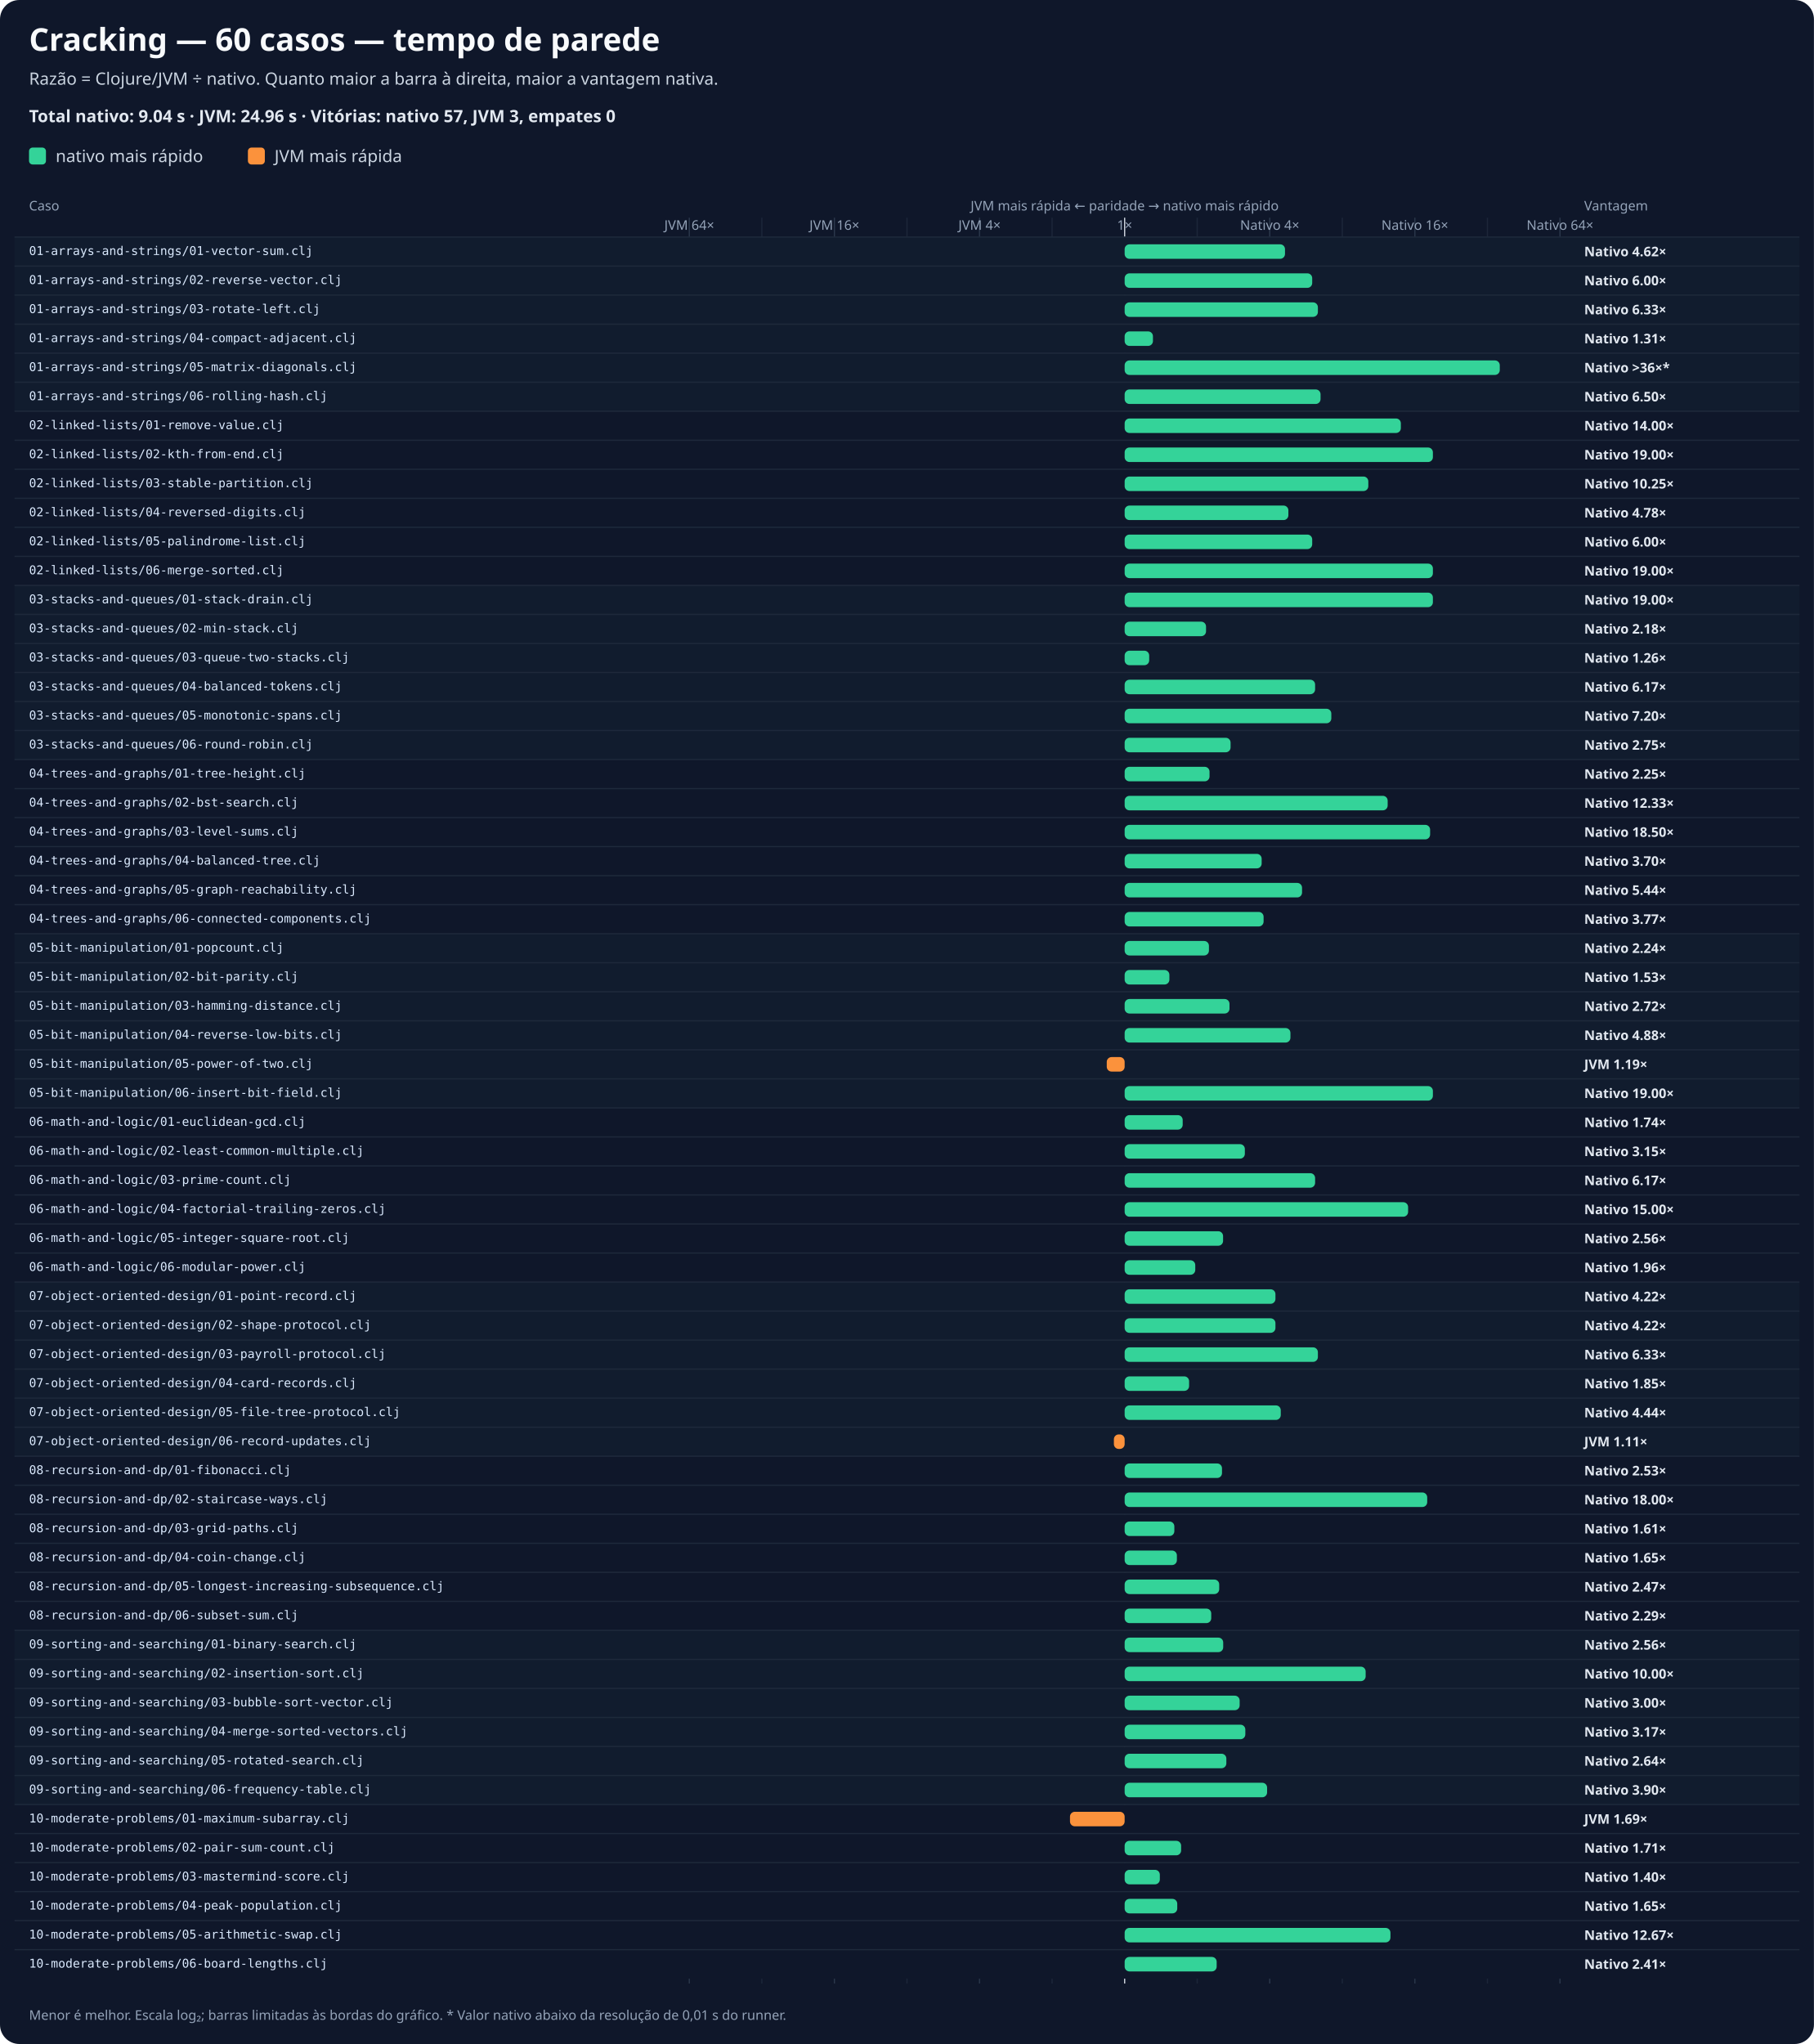
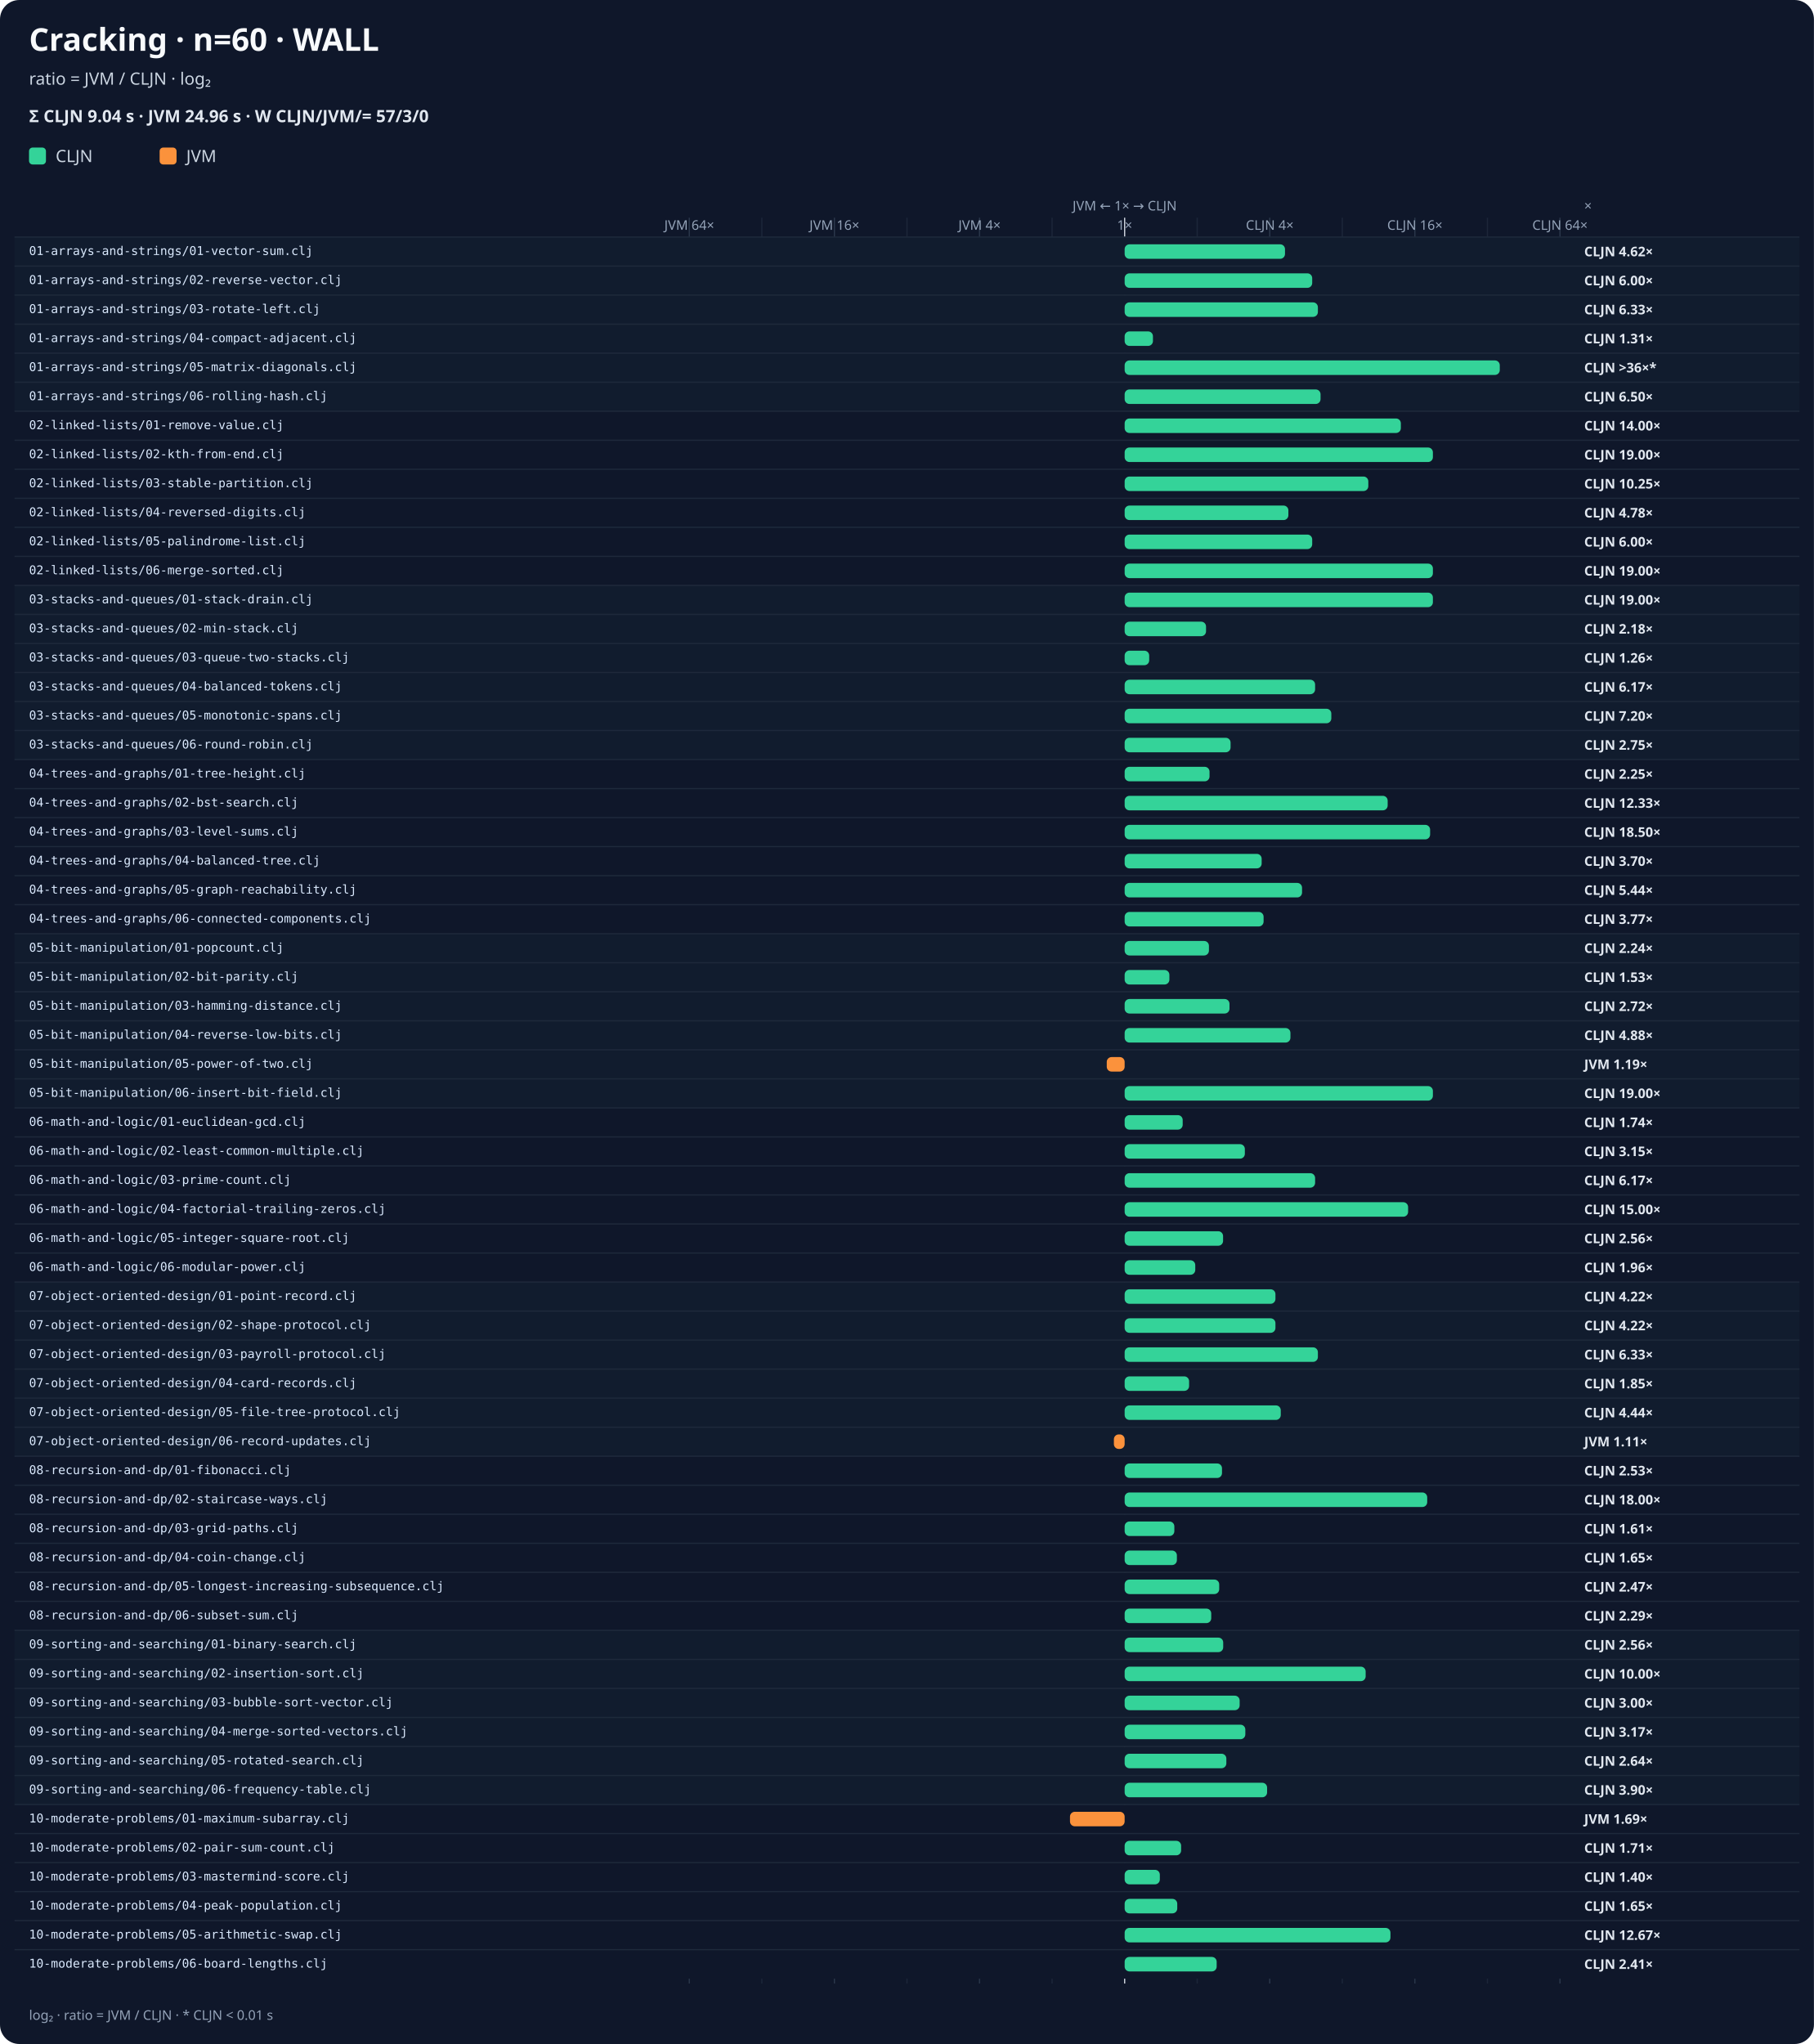
<svg xmlns="http://www.w3.org/2000/svg" width="1500" height="1690" viewBox="0 0 1500 1690" role="img" aria-labelledby="chart-title chart-desc">
  <style>
.title { fill: #f8fafc; font: 700 26px system-ui, sans-serif; }
.subtitle { fill: #cbd5e1; font: 14px system-ui, sans-serif; }
.summary { fill: #e2e8f0; font: 600 14px system-ui, sans-serif; }
.label { fill: #dbeafe; font: 10px ui-monospace, SFMono-Regular, Consolas, monospace; }
.value { fill: #e2e8f0; font: 600 11px system-ui, sans-serif; }
.axis { fill: #94a3b8; font: 11px system-ui, sans-serif; }
.footer { fill: #94a3b8; font: 11px system-ui, sans-serif; }
</style>
  <rect width="1500" height="1690" rx="16" fill="#0f172a" />
-   <text x="24" y="42" class="title">Cracking — 60 casos — tempo de parede</text>
-   <text x="24" y="70" class="subtitle">Razão = Clojure/JVM ÷ nativo. Quanto maior a barra à direita, maior a vantagem nativa.</text>
-   <text x="24" y="101" class="summary">Total nativo: 9.04 s · JVM: 24.96 s · Vitórias: nativo 57, JVM 3, empates 0</text>
+   <text x="24" y="42" class="title">Cracking · n=60 · WALL</text>
+   <text x="24" y="70" class="subtitle">ratio = JVM / CLJN · log₂</text>
+   <text x="24" y="101" class="summary">Σ CLJN 9.04 s · JVM 24.96 s · W CLJN/JVM/= 57/3/0</text>
  <rect x="24" y="122" width="14" height="14" rx="3" fill="#34d399" />
-   <text x="46" y="134" class="subtitle">nativo mais rápido</text>
-   <rect x="205" y="122" width="14" height="14" rx="3" fill="#fb923c" />
-   <text x="227" y="134" class="subtitle">JVM mais rápida</text>
-   <text x="24" y="174" class="axis">Caso</text>
-   <text x="930" y="174" class="axis" text-anchor="middle">JVM mais rápida ← paridade → nativo mais rápido</text>
-   <text x="1310" y="174" class="axis">Vantagem</text>
+   <text x="46" y="134" class="subtitle">CLJN</text>
+   <rect x="132" y="122" width="14" height="14" rx="3" fill="#fb923c" />
+   <text x="154" y="134" class="subtitle">JVM</text>
+   <text x="930" y="174" class="axis" text-anchor="middle">JVM ← 1× → CLJN</text>
+   <text x="1310" y="174" class="axis">×</text>
  <line x1="570.0" y1="180" x2="570.0" y2="1640" stroke="#334155" opacity="0.75" />
  <text x="570.0" y="190" class="axis" text-anchor="middle">JVM 64×</text>
  <line x1="630.0" y1="180" x2="630.0" y2="1640" stroke="#334155" opacity="0.35" />
  <line x1="690.0" y1="180" x2="690.0" y2="1640" stroke="#334155" opacity="0.75" />
  <text x="690.0" y="190" class="axis" text-anchor="middle">JVM 16×</text>
  <line x1="750.0" y1="180" x2="750.0" y2="1640" stroke="#334155" opacity="0.35" />
  <line x1="810.0" y1="180" x2="810.0" y2="1640" stroke="#334155" opacity="0.75" />
  <text x="810.0" y="190" class="axis" text-anchor="middle">JVM 4×</text>
  <line x1="870.0" y1="180" x2="870.0" y2="1640" stroke="#334155" opacity="0.35" />
  <line x1="930.0" y1="180" x2="930.0" y2="1640" stroke="#e2e8f0" opacity="0.90" />
  <text x="930.0" y="190" class="axis" text-anchor="middle">1×</text>
  <line x1="990.0" y1="180" x2="990.0" y2="1640" stroke="#334155" opacity="0.35" />
  <line x1="1050.0" y1="180" x2="1050.0" y2="1640" stroke="#334155" opacity="0.75" />
-   <text x="1050.0" y="190" class="axis" text-anchor="middle">Nativo 4×</text>
+   <text x="1050.0" y="190" class="axis" text-anchor="middle">CLJN 4×</text>
  <line x1="1110.0" y1="180" x2="1110.0" y2="1640" stroke="#334155" opacity="0.35" />
  <line x1="1170.0" y1="180" x2="1170.0" y2="1640" stroke="#334155" opacity="0.75" />
-   <text x="1170.0" y="190" class="axis" text-anchor="middle">Nativo 16×</text>
+   <text x="1170.0" y="190" class="axis" text-anchor="middle">CLJN 16×</text>
  <line x1="1230.0" y1="180" x2="1230.0" y2="1640" stroke="#334155" opacity="0.35" />
  <line x1="1290.0" y1="180" x2="1290.0" y2="1640" stroke="#334155" opacity="0.75" />
-   <text x="1290.0" y="190" class="axis" text-anchor="middle">Nativo 64×</text>
+   <text x="1290.0" y="190" class="axis" text-anchor="middle">CLJN 64×</text>
  <rect x="12" y="196" width="1476" height="24" fill="#111c2e" />
  <line x1="12" y1="196" x2="1488" y2="196" stroke="#1e293b" />
  <text x="24" y="208.0" class="label" dominant-baseline="middle">01-arrays-and-strings/01-vector-sum.clj</text>
  <rect x="930.0" y="202.0" width="132.6" height="12" rx="4" fill="#34d399" />
-   <text x="1310" y="208.0" class="value" dominant-baseline="middle">Nativo 4.62×</text>
+   <text x="1310" y="208.0" class="value" dominant-baseline="middle">CLJN 4.62×</text>
  <rect x="12" y="220" width="1476" height="24" fill="#111c2e" />
  <line x1="12" y1="220" x2="1488" y2="220" stroke="#1e293b" />
  <text x="24" y="232.0" class="label" dominant-baseline="middle">01-arrays-and-strings/02-reverse-vector.clj</text>
  <rect x="930.0" y="226.0" width="155.1" height="12" rx="4" fill="#34d399" />
-   <text x="1310" y="232.0" class="value" dominant-baseline="middle">Nativo 6.00×</text>
+   <text x="1310" y="232.0" class="value" dominant-baseline="middle">CLJN 6.00×</text>
  <rect x="12" y="244" width="1476" height="24" fill="#111c2e" />
  <line x1="12" y1="244" x2="1488" y2="244" stroke="#1e293b" />
  <text x="24" y="256.0" class="label" dominant-baseline="middle">01-arrays-and-strings/03-rotate-left.clj</text>
  <rect x="930.0" y="250.0" width="159.8" height="12" rx="4" fill="#34d399" />
-   <text x="1310" y="256.0" class="value" dominant-baseline="middle">Nativo 6.33×</text>
+   <text x="1310" y="256.0" class="value" dominant-baseline="middle">CLJN 6.33×</text>
  <rect x="12" y="268" width="1476" height="24" fill="#111c2e" />
  <line x1="12" y1="268" x2="1488" y2="268" stroke="#1e293b" />
  <text x="24" y="280.0" class="label" dominant-baseline="middle">01-arrays-and-strings/04-compact-adjacent.clj</text>
  <rect x="930.0" y="274.0" width="23.4" height="12" rx="4" fill="#34d399" />
-   <text x="1310" y="280.0" class="value" dominant-baseline="middle">Nativo 1.31×</text>
+   <text x="1310" y="280.0" class="value" dominant-baseline="middle">CLJN 1.31×</text>
  <rect x="12" y="292" width="1476" height="24" fill="#111c2e" />
  <line x1="12" y1="292" x2="1488" y2="292" stroke="#1e293b" />
  <text x="24" y="304.0" class="label" dominant-baseline="middle">01-arrays-and-strings/05-matrix-diagonals.clj</text>
  <rect x="930.0" y="298.0" width="310.2" height="12" rx="4" fill="#34d399" />
-   <text x="1310" y="304.0" class="value" dominant-baseline="middle">Nativo &gt;36×*</text>
+   <text x="1310" y="304.0" class="value" dominant-baseline="middle">CLJN &gt;36×*</text>
  <rect x="12" y="316" width="1476" height="24" fill="#111c2e" />
  <line x1="12" y1="316" x2="1488" y2="316" stroke="#1e293b" />
  <text x="24" y="328.0" class="label" dominant-baseline="middle">01-arrays-and-strings/06-rolling-hash.clj</text>
  <rect x="930.0" y="322.0" width="162.0" height="12" rx="4" fill="#34d399" />
-   <text x="1310" y="328.0" class="value" dominant-baseline="middle">Nativo 6.50×</text>
+   <text x="1310" y="328.0" class="value" dominant-baseline="middle">CLJN 6.50×</text>
  <rect x="12" y="340" width="1476" height="24" fill="#0f172a" />
  <line x1="12" y1="340" x2="1488" y2="340" stroke="#1e293b" />
  <text x="24" y="352.0" class="label" dominant-baseline="middle">02-linked-lists/01-remove-value.clj</text>
  <rect x="930.0" y="346.0" width="228.4" height="12" rx="4" fill="#34d399" />
-   <text x="1310" y="352.0" class="value" dominant-baseline="middle">Nativo 14.00×</text>
+   <text x="1310" y="352.0" class="value" dominant-baseline="middle">CLJN 14.00×</text>
  <rect x="12" y="364" width="1476" height="24" fill="#0f172a" />
  <line x1="12" y1="364" x2="1488" y2="364" stroke="#1e293b" />
  <text x="24" y="376.0" class="label" dominant-baseline="middle">02-linked-lists/02-kth-from-end.clj</text>
  <rect x="930.0" y="370.0" width="254.9" height="12" rx="4" fill="#34d399" />
-   <text x="1310" y="376.0" class="value" dominant-baseline="middle">Nativo 19.00×</text>
+   <text x="1310" y="376.0" class="value" dominant-baseline="middle">CLJN 19.00×</text>
  <rect x="12" y="388" width="1476" height="24" fill="#0f172a" />
  <line x1="12" y1="388" x2="1488" y2="388" stroke="#1e293b" />
  <text x="24" y="400.0" class="label" dominant-baseline="middle">02-linked-lists/03-stable-partition.clj</text>
  <rect x="930.0" y="394.0" width="201.5" height="12" rx="4" fill="#34d399" />
-   <text x="1310" y="400.0" class="value" dominant-baseline="middle">Nativo 10.25×</text>
+   <text x="1310" y="400.0" class="value" dominant-baseline="middle">CLJN 10.25×</text>
  <rect x="12" y="412" width="1476" height="24" fill="#0f172a" />
  <line x1="12" y1="412" x2="1488" y2="412" stroke="#1e293b" />
  <text x="24" y="424.0" class="label" dominant-baseline="middle">02-linked-lists/04-reversed-digits.clj</text>
  <rect x="930.0" y="418.0" width="135.4" height="12" rx="4" fill="#34d399" />
-   <text x="1310" y="424.0" class="value" dominant-baseline="middle">Nativo 4.78×</text>
+   <text x="1310" y="424.0" class="value" dominant-baseline="middle">CLJN 4.78×</text>
  <rect x="12" y="436" width="1476" height="24" fill="#0f172a" />
  <line x1="12" y1="436" x2="1488" y2="436" stroke="#1e293b" />
  <text x="24" y="448.0" class="label" dominant-baseline="middle">02-linked-lists/05-palindrome-list.clj</text>
  <rect x="930.0" y="442.0" width="155.1" height="12" rx="4" fill="#34d399" />
-   <text x="1310" y="448.0" class="value" dominant-baseline="middle">Nativo 6.00×</text>
+   <text x="1310" y="448.0" class="value" dominant-baseline="middle">CLJN 6.00×</text>
  <rect x="12" y="460" width="1476" height="24" fill="#0f172a" />
  <line x1="12" y1="460" x2="1488" y2="460" stroke="#1e293b" />
  <text x="24" y="472.0" class="label" dominant-baseline="middle">02-linked-lists/06-merge-sorted.clj</text>
  <rect x="930.0" y="466.0" width="254.9" height="12" rx="4" fill="#34d399" />
-   <text x="1310" y="472.0" class="value" dominant-baseline="middle">Nativo 19.00×</text>
+   <text x="1310" y="472.0" class="value" dominant-baseline="middle">CLJN 19.00×</text>
  <rect x="12" y="484" width="1476" height="24" fill="#111c2e" />
  <line x1="12" y1="484" x2="1488" y2="484" stroke="#1e293b" />
  <text x="24" y="496.0" class="label" dominant-baseline="middle">03-stacks-and-queues/01-stack-drain.clj</text>
  <rect x="930.0" y="490.0" width="254.9" height="12" rx="4" fill="#34d399" />
-   <text x="1310" y="496.0" class="value" dominant-baseline="middle">Nativo 19.00×</text>
+   <text x="1310" y="496.0" class="value" dominant-baseline="middle">CLJN 19.00×</text>
  <rect x="12" y="508" width="1476" height="24" fill="#111c2e" />
  <line x1="12" y1="508" x2="1488" y2="508" stroke="#1e293b" />
  <text x="24" y="520.0" class="label" dominant-baseline="middle">03-stacks-and-queues/02-min-stack.clj</text>
  <rect x="930.0" y="514.0" width="67.3" height="12" rx="4" fill="#34d399" />
-   <text x="1310" y="520.0" class="value" dominant-baseline="middle">Nativo 2.18×</text>
+   <text x="1310" y="520.0" class="value" dominant-baseline="middle">CLJN 2.18×</text>
  <rect x="12" y="532" width="1476" height="24" fill="#111c2e" />
  <line x1="12" y1="532" x2="1488" y2="532" stroke="#1e293b" />
  <text x="24" y="544.0" class="label" dominant-baseline="middle">03-stacks-and-queues/03-queue-two-stacks.clj</text>
  <rect x="930.0" y="538.0" width="20.3" height="12" rx="4" fill="#34d399" />
-   <text x="1310" y="544.0" class="value" dominant-baseline="middle">Nativo 1.26×</text>
+   <text x="1310" y="544.0" class="value" dominant-baseline="middle">CLJN 1.26×</text>
  <rect x="12" y="556" width="1476" height="24" fill="#111c2e" />
  <line x1="12" y1="556" x2="1488" y2="556" stroke="#1e293b" />
  <text x="24" y="568.0" class="label" dominant-baseline="middle">03-stacks-and-queues/04-balanced-tokens.clj</text>
  <rect x="930.0" y="562.0" width="157.5" height="12" rx="4" fill="#34d399" />
-   <text x="1310" y="568.0" class="value" dominant-baseline="middle">Nativo 6.17×</text>
+   <text x="1310" y="568.0" class="value" dominant-baseline="middle">CLJN 6.17×</text>
  <rect x="12" y="580" width="1476" height="24" fill="#111c2e" />
  <line x1="12" y1="580" x2="1488" y2="580" stroke="#1e293b" />
  <text x="24" y="592.0" class="label" dominant-baseline="middle">03-stacks-and-queues/05-monotonic-spans.clj</text>
  <rect x="930.0" y="586.0" width="170.9" height="12" rx="4" fill="#34d399" />
-   <text x="1310" y="592.0" class="value" dominant-baseline="middle">Nativo 7.20×</text>
+   <text x="1310" y="592.0" class="value" dominant-baseline="middle">CLJN 7.20×</text>
  <rect x="12" y="604" width="1476" height="24" fill="#111c2e" />
  <line x1="12" y1="604" x2="1488" y2="604" stroke="#1e293b" />
  <text x="24" y="616.0" class="label" dominant-baseline="middle">03-stacks-and-queues/06-round-robin.clj</text>
  <rect x="930.0" y="610.0" width="87.6" height="12" rx="4" fill="#34d399" />
-   <text x="1310" y="616.0" class="value" dominant-baseline="middle">Nativo 2.75×</text>
+   <text x="1310" y="616.0" class="value" dominant-baseline="middle">CLJN 2.75×</text>
  <rect x="12" y="628" width="1476" height="24" fill="#0f172a" />
  <line x1="12" y1="628" x2="1488" y2="628" stroke="#1e293b" />
  <text x="24" y="640.0" class="label" dominant-baseline="middle">04-trees-and-graphs/01-tree-height.clj</text>
  <rect x="930.0" y="634.0" width="70.2" height="12" rx="4" fill="#34d399" />
-   <text x="1310" y="640.0" class="value" dominant-baseline="middle">Nativo 2.25×</text>
+   <text x="1310" y="640.0" class="value" dominant-baseline="middle">CLJN 2.25×</text>
  <rect x="12" y="652" width="1476" height="24" fill="#0f172a" />
  <line x1="12" y1="652" x2="1488" y2="652" stroke="#1e293b" />
  <text x="24" y="664.0" class="label" dominant-baseline="middle">04-trees-and-graphs/02-bst-search.clj</text>
  <rect x="930.0" y="658.0" width="217.5" height="12" rx="4" fill="#34d399" />
-   <text x="1310" y="664.0" class="value" dominant-baseline="middle">Nativo 12.33×</text>
+   <text x="1310" y="664.0" class="value" dominant-baseline="middle">CLJN 12.33×</text>
  <rect x="12" y="676" width="1476" height="24" fill="#0f172a" />
  <line x1="12" y1="676" x2="1488" y2="676" stroke="#1e293b" />
  <text x="24" y="688.0" class="label" dominant-baseline="middle">04-trees-and-graphs/03-level-sums.clj</text>
  <rect x="930.0" y="682.0" width="252.6" height="12" rx="4" fill="#34d399" />
-   <text x="1310" y="688.0" class="value" dominant-baseline="middle">Nativo 18.50×</text>
+   <text x="1310" y="688.0" class="value" dominant-baseline="middle">CLJN 18.50×</text>
  <rect x="12" y="700" width="1476" height="24" fill="#0f172a" />
  <line x1="12" y1="700" x2="1488" y2="700" stroke="#1e293b" />
  <text x="24" y="712.0" class="label" dominant-baseline="middle">04-trees-and-graphs/04-balanced-tree.clj</text>
  <rect x="930.0" y="706.0" width="113.3" height="12" rx="4" fill="#34d399" />
-   <text x="1310" y="712.0" class="value" dominant-baseline="middle">Nativo 3.70×</text>
+   <text x="1310" y="712.0" class="value" dominant-baseline="middle">CLJN 3.70×</text>
  <rect x="12" y="724" width="1476" height="24" fill="#0f172a" />
  <line x1="12" y1="724" x2="1488" y2="724" stroke="#1e293b" />
  <text x="24" y="736.0" class="label" dominant-baseline="middle">04-trees-and-graphs/05-graph-reachability.clj</text>
  <rect x="930.0" y="730.0" width="146.7" height="12" rx="4" fill="#34d399" />
-   <text x="1310" y="736.0" class="value" dominant-baseline="middle">Nativo 5.44×</text>
+   <text x="1310" y="736.0" class="value" dominant-baseline="middle">CLJN 5.44×</text>
  <rect x="12" y="748" width="1476" height="24" fill="#0f172a" />
  <line x1="12" y1="748" x2="1488" y2="748" stroke="#1e293b" />
  <text x="24" y="760.0" class="label" dominant-baseline="middle">04-trees-and-graphs/06-connected-components.clj</text>
  <rect x="930.0" y="754.0" width="114.9" height="12" rx="4" fill="#34d399" />
-   <text x="1310" y="760.0" class="value" dominant-baseline="middle">Nativo 3.77×</text>
+   <text x="1310" y="760.0" class="value" dominant-baseline="middle">CLJN 3.77×</text>
  <rect x="12" y="772" width="1476" height="24" fill="#111c2e" />
  <line x1="12" y1="772" x2="1488" y2="772" stroke="#1e293b" />
  <text x="24" y="784.0" class="label" dominant-baseline="middle">05-bit-manipulation/01-popcount.clj</text>
  <rect x="930.0" y="778.0" width="69.7" height="12" rx="4" fill="#34d399" />
-   <text x="1310" y="784.0" class="value" dominant-baseline="middle">Nativo 2.24×</text>
+   <text x="1310" y="784.0" class="value" dominant-baseline="middle">CLJN 2.24×</text>
  <rect x="12" y="796" width="1476" height="24" fill="#111c2e" />
  <line x1="12" y1="796" x2="1488" y2="796" stroke="#1e293b" />
  <text x="24" y="808.0" class="label" dominant-baseline="middle">05-bit-manipulation/02-bit-parity.clj</text>
  <rect x="930.0" y="802.0" width="37.0" height="12" rx="4" fill="#34d399" />
-   <text x="1310" y="808.0" class="value" dominant-baseline="middle">Nativo 1.53×</text>
+   <text x="1310" y="808.0" class="value" dominant-baseline="middle">CLJN 1.53×</text>
  <rect x="12" y="820" width="1476" height="24" fill="#111c2e" />
  <line x1="12" y1="820" x2="1488" y2="820" stroke="#1e293b" />
  <text x="24" y="832.0" class="label" dominant-baseline="middle">05-bit-manipulation/03-hamming-distance.clj</text>
  <rect x="930.0" y="826.0" width="86.7" height="12" rx="4" fill="#34d399" />
-   <text x="1310" y="832.0" class="value" dominant-baseline="middle">Nativo 2.72×</text>
+   <text x="1310" y="832.0" class="value" dominant-baseline="middle">CLJN 2.72×</text>
  <rect x="12" y="844" width="1476" height="24" fill="#111c2e" />
  <line x1="12" y1="844" x2="1488" y2="844" stroke="#1e293b" />
  <text x="24" y="856.0" class="label" dominant-baseline="middle">05-bit-manipulation/04-reverse-low-bits.clj</text>
  <rect x="930.0" y="850.0" width="137.1" height="12" rx="4" fill="#34d399" />
-   <text x="1310" y="856.0" class="value" dominant-baseline="middle">Nativo 4.88×</text>
+   <text x="1310" y="856.0" class="value" dominant-baseline="middle">CLJN 4.88×</text>
  <rect x="12" y="868" width="1476" height="24" fill="#111c2e" />
  <line x1="12" y1="868" x2="1488" y2="868" stroke="#1e293b" />
  <text x="24" y="880.0" class="label" dominant-baseline="middle">05-bit-manipulation/05-power-of-two.clj</text>
  <rect x="915.2" y="874.0" width="14.8" height="12" rx="4" fill="#fb923c" />
  <text x="1310" y="880.0" class="value" dominant-baseline="middle">JVM 1.19×</text>
  <rect x="12" y="892" width="1476" height="24" fill="#111c2e" />
  <line x1="12" y1="892" x2="1488" y2="892" stroke="#1e293b" />
  <text x="24" y="904.0" class="label" dominant-baseline="middle">05-bit-manipulation/06-insert-bit-field.clj</text>
  <rect x="930.0" y="898.0" width="254.9" height="12" rx="4" fill="#34d399" />
-   <text x="1310" y="904.0" class="value" dominant-baseline="middle">Nativo 19.00×</text>
+   <text x="1310" y="904.0" class="value" dominant-baseline="middle">CLJN 19.00×</text>
  <rect x="12" y="916" width="1476" height="24" fill="#0f172a" />
  <line x1="12" y1="916" x2="1488" y2="916" stroke="#1e293b" />
  <text x="24" y="928.0" class="label" dominant-baseline="middle">06-math-and-logic/01-euclidean-gcd.clj</text>
  <rect x="930.0" y="922.0" width="48.0" height="12" rx="4" fill="#34d399" />
-   <text x="1310" y="928.0" class="value" dominant-baseline="middle">Nativo 1.74×</text>
+   <text x="1310" y="928.0" class="value" dominant-baseline="middle">CLJN 1.74×</text>
  <rect x="12" y="940" width="1476" height="24" fill="#0f172a" />
  <line x1="12" y1="940" x2="1488" y2="940" stroke="#1e293b" />
  <text x="24" y="952.0" class="label" dominant-baseline="middle">06-math-and-logic/02-least-common-multiple.clj</text>
  <rect x="930.0" y="946.0" width="99.4" height="12" rx="4" fill="#34d399" />
-   <text x="1310" y="952.0" class="value" dominant-baseline="middle">Nativo 3.15×</text>
+   <text x="1310" y="952.0" class="value" dominant-baseline="middle">CLJN 3.15×</text>
  <rect x="12" y="964" width="1476" height="24" fill="#0f172a" />
  <line x1="12" y1="964" x2="1488" y2="964" stroke="#1e293b" />
  <text x="24" y="976.0" class="label" dominant-baseline="middle">06-math-and-logic/03-prime-count.clj</text>
  <rect x="930.0" y="970.0" width="157.5" height="12" rx="4" fill="#34d399" />
-   <text x="1310" y="976.0" class="value" dominant-baseline="middle">Nativo 6.17×</text>
+   <text x="1310" y="976.0" class="value" dominant-baseline="middle">CLJN 6.17×</text>
  <rect x="12" y="988" width="1476" height="24" fill="#0f172a" />
  <line x1="12" y1="988" x2="1488" y2="988" stroke="#1e293b" />
  <text x="24" y="1000.0" class="label" dominant-baseline="middle">06-math-and-logic/04-factorial-trailing-zeros.clj</text>
  <rect x="930.0" y="994.0" width="234.4" height="12" rx="4" fill="#34d399" />
-   <text x="1310" y="1000.0" class="value" dominant-baseline="middle">Nativo 15.00×</text>
+   <text x="1310" y="1000.0" class="value" dominant-baseline="middle">CLJN 15.00×</text>
  <rect x="12" y="1012" width="1476" height="24" fill="#0f172a" />
  <line x1="12" y1="1012" x2="1488" y2="1012" stroke="#1e293b" />
  <text x="24" y="1024.0" class="label" dominant-baseline="middle">06-math-and-logic/05-integer-square-root.clj</text>
  <rect x="930.0" y="1018.0" width="81.4" height="12" rx="4" fill="#34d399" />
-   <text x="1310" y="1024.0" class="value" dominant-baseline="middle">Nativo 2.56×</text>
+   <text x="1310" y="1024.0" class="value" dominant-baseline="middle">CLJN 2.56×</text>
  <rect x="12" y="1036" width="1476" height="24" fill="#0f172a" />
  <line x1="12" y1="1036" x2="1488" y2="1036" stroke="#1e293b" />
  <text x="24" y="1048.0" class="label" dominant-baseline="middle">06-math-and-logic/06-modular-power.clj</text>
  <rect x="930.0" y="1042.0" width="58.4" height="12" rx="4" fill="#34d399" />
-   <text x="1310" y="1048.0" class="value" dominant-baseline="middle">Nativo 1.96×</text>
+   <text x="1310" y="1048.0" class="value" dominant-baseline="middle">CLJN 1.96×</text>
  <rect x="12" y="1060" width="1476" height="24" fill="#111c2e" />
  <line x1="12" y1="1060" x2="1488" y2="1060" stroke="#1e293b" />
  <text x="24" y="1072.0" class="label" dominant-baseline="middle">07-object-oriented-design/01-point-record.clj</text>
  <rect x="930.0" y="1066.0" width="124.7" height="12" rx="4" fill="#34d399" />
-   <text x="1310" y="1072.0" class="value" dominant-baseline="middle">Nativo 4.22×</text>
+   <text x="1310" y="1072.0" class="value" dominant-baseline="middle">CLJN 4.22×</text>
  <rect x="12" y="1084" width="1476" height="24" fill="#111c2e" />
  <line x1="12" y1="1084" x2="1488" y2="1084" stroke="#1e293b" />
  <text x="24" y="1096.0" class="label" dominant-baseline="middle">07-object-oriented-design/02-shape-protocol.clj</text>
  <rect x="930.0" y="1090.0" width="124.7" height="12" rx="4" fill="#34d399" />
-   <text x="1310" y="1096.0" class="value" dominant-baseline="middle">Nativo 4.22×</text>
+   <text x="1310" y="1096.0" class="value" dominant-baseline="middle">CLJN 4.22×</text>
  <rect x="12" y="1108" width="1476" height="24" fill="#111c2e" />
  <line x1="12" y1="1108" x2="1488" y2="1108" stroke="#1e293b" />
  <text x="24" y="1120.0" class="label" dominant-baseline="middle">07-object-oriented-design/03-payroll-protocol.clj</text>
  <rect x="930.0" y="1114.0" width="159.8" height="12" rx="4" fill="#34d399" />
-   <text x="1310" y="1120.0" class="value" dominant-baseline="middle">Nativo 6.33×</text>
+   <text x="1310" y="1120.0" class="value" dominant-baseline="middle">CLJN 6.33×</text>
  <rect x="12" y="1132" width="1476" height="24" fill="#111c2e" />
  <line x1="12" y1="1132" x2="1488" y2="1132" stroke="#1e293b" />
  <text x="24" y="1144.0" class="label" dominant-baseline="middle">07-object-oriented-design/04-card-records.clj</text>
  <rect x="930.0" y="1138.0" width="53.3" height="12" rx="4" fill="#34d399" />
-   <text x="1310" y="1144.0" class="value" dominant-baseline="middle">Nativo 1.85×</text>
+   <text x="1310" y="1144.0" class="value" dominant-baseline="middle">CLJN 1.85×</text>
  <rect x="12" y="1156" width="1476" height="24" fill="#111c2e" />
  <line x1="12" y1="1156" x2="1488" y2="1156" stroke="#1e293b" />
  <text x="24" y="1168.0" class="label" dominant-baseline="middle">07-object-oriented-design/05-file-tree-protocol.clj</text>
  <rect x="930.0" y="1162.0" width="129.1" height="12" rx="4" fill="#34d399" />
-   <text x="1310" y="1168.0" class="value" dominant-baseline="middle">Nativo 4.44×</text>
+   <text x="1310" y="1168.0" class="value" dominant-baseline="middle">CLJN 4.44×</text>
  <rect x="12" y="1180" width="1476" height="24" fill="#111c2e" />
  <line x1="12" y1="1180" x2="1488" y2="1180" stroke="#1e293b" />
  <text x="24" y="1192.0" class="label" dominant-baseline="middle">07-object-oriented-design/06-record-updates.clj</text>
  <rect x="921.1" y="1186.0" width="8.9" height="12" rx="4" fill="#fb923c" />
  <text x="1310" y="1192.0" class="value" dominant-baseline="middle">JVM 1.11×</text>
  <rect x="12" y="1204" width="1476" height="24" fill="#0f172a" />
  <line x1="12" y1="1204" x2="1488" y2="1204" stroke="#1e293b" />
  <text x="24" y="1216.0" class="label" dominant-baseline="middle">08-recursion-and-dp/01-fibonacci.clj</text>
  <rect x="930.0" y="1210.0" width="80.5" height="12" rx="4" fill="#34d399" />
-   <text x="1310" y="1216.0" class="value" dominant-baseline="middle">Nativo 2.53×</text>
+   <text x="1310" y="1216.0" class="value" dominant-baseline="middle">CLJN 2.53×</text>
  <rect x="12" y="1228" width="1476" height="24" fill="#0f172a" />
  <line x1="12" y1="1228" x2="1488" y2="1228" stroke="#1e293b" />
  <text x="24" y="1240.0" class="label" dominant-baseline="middle">08-recursion-and-dp/02-staircase-ways.clj</text>
  <rect x="930.0" y="1234.0" width="250.2" height="12" rx="4" fill="#34d399" />
-   <text x="1310" y="1240.0" class="value" dominant-baseline="middle">Nativo 18.00×</text>
+   <text x="1310" y="1240.0" class="value" dominant-baseline="middle">CLJN 18.00×</text>
  <rect x="12" y="1252" width="1476" height="24" fill="#0f172a" />
  <line x1="12" y1="1252" x2="1488" y2="1252" stroke="#1e293b" />
  <text x="24" y="1264.0" class="label" dominant-baseline="middle">08-recursion-and-dp/03-grid-paths.clj</text>
  <rect x="930.0" y="1258.0" width="41.1" height="12" rx="4" fill="#34d399" />
-   <text x="1310" y="1264.0" class="value" dominant-baseline="middle">Nativo 1.61×</text>
+   <text x="1310" y="1264.0" class="value" dominant-baseline="middle">CLJN 1.61×</text>
  <rect x="12" y="1276" width="1476" height="24" fill="#0f172a" />
  <line x1="12" y1="1276" x2="1488" y2="1276" stroke="#1e293b" />
  <text x="24" y="1288.0" class="label" dominant-baseline="middle">08-recursion-and-dp/04-coin-change.clj</text>
  <rect x="930.0" y="1282.0" width="43.2" height="12" rx="4" fill="#34d399" />
-   <text x="1310" y="1288.0" class="value" dominant-baseline="middle">Nativo 1.65×</text>
+   <text x="1310" y="1288.0" class="value" dominant-baseline="middle">CLJN 1.65×</text>
  <rect x="12" y="1300" width="1476" height="24" fill="#0f172a" />
  <line x1="12" y1="1300" x2="1488" y2="1300" stroke="#1e293b" />
  <text x="24" y="1312.0" class="label" dominant-baseline="middle">08-recursion-and-dp/05-longest-increasing-subsequence.clj</text>
  <rect x="930.0" y="1306.0" width="78.2" height="12" rx="4" fill="#34d399" />
-   <text x="1310" y="1312.0" class="value" dominant-baseline="middle">Nativo 2.47×</text>
+   <text x="1310" y="1312.0" class="value" dominant-baseline="middle">CLJN 2.47×</text>
  <rect x="12" y="1324" width="1476" height="24" fill="#0f172a" />
  <line x1="12" y1="1324" x2="1488" y2="1324" stroke="#1e293b" />
  <text x="24" y="1336.0" class="label" dominant-baseline="middle">08-recursion-and-dp/06-subset-sum.clj</text>
  <rect x="930.0" y="1330.0" width="71.6" height="12" rx="4" fill="#34d399" />
-   <text x="1310" y="1336.0" class="value" dominant-baseline="middle">Nativo 2.29×</text>
+   <text x="1310" y="1336.0" class="value" dominant-baseline="middle">CLJN 2.29×</text>
  <rect x="12" y="1348" width="1476" height="24" fill="#111c2e" />
  <line x1="12" y1="1348" x2="1488" y2="1348" stroke="#1e293b" />
  <text x="24" y="1360.0" class="label" dominant-baseline="middle">09-sorting-and-searching/01-binary-search.clj</text>
  <rect x="930.0" y="1354.0" width="81.5" height="12" rx="4" fill="#34d399" />
-   <text x="1310" y="1360.0" class="value" dominant-baseline="middle">Nativo 2.56×</text>
+   <text x="1310" y="1360.0" class="value" dominant-baseline="middle">CLJN 2.56×</text>
  <rect x="12" y="1372" width="1476" height="24" fill="#111c2e" />
  <line x1="12" y1="1372" x2="1488" y2="1372" stroke="#1e293b" />
  <text x="24" y="1384.0" class="label" dominant-baseline="middle">09-sorting-and-searching/02-insertion-sort.clj</text>
  <rect x="930.0" y="1378.0" width="199.3" height="12" rx="4" fill="#34d399" />
-   <text x="1310" y="1384.0" class="value" dominant-baseline="middle">Nativo 10.00×</text>
+   <text x="1310" y="1384.0" class="value" dominant-baseline="middle">CLJN 10.00×</text>
  <rect x="12" y="1396" width="1476" height="24" fill="#111c2e" />
  <line x1="12" y1="1396" x2="1488" y2="1396" stroke="#1e293b" />
  <text x="24" y="1408.0" class="label" dominant-baseline="middle">09-sorting-and-searching/03-bubble-sort-vector.clj</text>
  <rect x="930.0" y="1402.0" width="95.1" height="12" rx="4" fill="#34d399" />
-   <text x="1310" y="1408.0" class="value" dominant-baseline="middle">Nativo 3.00×</text>
+   <text x="1310" y="1408.0" class="value" dominant-baseline="middle">CLJN 3.00×</text>
  <rect x="12" y="1420" width="1476" height="24" fill="#111c2e" />
  <line x1="12" y1="1420" x2="1488" y2="1420" stroke="#1e293b" />
  <text x="24" y="1432.0" class="label" dominant-baseline="middle">09-sorting-and-searching/04-merge-sorted-vectors.clj</text>
  <rect x="930.0" y="1426.0" width="99.8" height="12" rx="4" fill="#34d399" />
-   <text x="1310" y="1432.0" class="value" dominant-baseline="middle">Nativo 3.17×</text>
+   <text x="1310" y="1432.0" class="value" dominant-baseline="middle">CLJN 3.17×</text>
  <rect x="12" y="1444" width="1476" height="24" fill="#111c2e" />
  <line x1="12" y1="1444" x2="1488" y2="1444" stroke="#1e293b" />
  <text x="24" y="1456.0" class="label" dominant-baseline="middle">09-sorting-and-searching/05-rotated-search.clj</text>
  <rect x="930.0" y="1450.0" width="84.1" height="12" rx="4" fill="#34d399" />
-   <text x="1310" y="1456.0" class="value" dominant-baseline="middle">Nativo 2.64×</text>
+   <text x="1310" y="1456.0" class="value" dominant-baseline="middle">CLJN 2.64×</text>
  <rect x="12" y="1468" width="1476" height="24" fill="#111c2e" />
  <line x1="12" y1="1468" x2="1488" y2="1468" stroke="#1e293b" />
  <text x="24" y="1480.0" class="label" dominant-baseline="middle">09-sorting-and-searching/06-frequency-table.clj</text>
  <rect x="930.0" y="1474.0" width="117.8" height="12" rx="4" fill="#34d399" />
-   <text x="1310" y="1480.0" class="value" dominant-baseline="middle">Nativo 3.90×</text>
+   <text x="1310" y="1480.0" class="value" dominant-baseline="middle">CLJN 3.90×</text>
  <rect x="12" y="1492" width="1476" height="24" fill="#0f172a" />
  <line x1="12" y1="1492" x2="1488" y2="1492" stroke="#1e293b" />
  <text x="24" y="1504.0" class="label" dominant-baseline="middle">10-moderate-problems/01-maximum-subarray.clj</text>
  <rect x="884.8" y="1498.0" width="45.2" height="12" rx="4" fill="#fb923c" />
  <text x="1310" y="1504.0" class="value" dominant-baseline="middle">JVM 1.69×</text>
  <rect x="12" y="1516" width="1476" height="24" fill="#0f172a" />
  <line x1="12" y1="1516" x2="1488" y2="1516" stroke="#1e293b" />
  <text x="24" y="1528.0" class="label" dominant-baseline="middle">10-moderate-problems/02-pair-sum-count.clj</text>
  <rect x="930.0" y="1522.0" width="46.7" height="12" rx="4" fill="#34d399" />
-   <text x="1310" y="1528.0" class="value" dominant-baseline="middle">Nativo 1.71×</text>
+   <text x="1310" y="1528.0" class="value" dominant-baseline="middle">CLJN 1.71×</text>
  <rect x="12" y="1540" width="1476" height="24" fill="#0f172a" />
  <line x1="12" y1="1540" x2="1488" y2="1540" stroke="#1e293b" />
  <text x="24" y="1552.0" class="label" dominant-baseline="middle">10-moderate-problems/03-mastermind-score.clj</text>
  <rect x="930.0" y="1546.0" width="29.1" height="12" rx="4" fill="#34d399" />
-   <text x="1310" y="1552.0" class="value" dominant-baseline="middle">Nativo 1.40×</text>
+   <text x="1310" y="1552.0" class="value" dominant-baseline="middle">CLJN 1.40×</text>
  <rect x="12" y="1564" width="1476" height="24" fill="#0f172a" />
  <line x1="12" y1="1564" x2="1488" y2="1564" stroke="#1e293b" />
  <text x="24" y="1576.0" class="label" dominant-baseline="middle">10-moderate-problems/04-peak-population.clj</text>
  <rect x="930.0" y="1570.0" width="43.5" height="12" rx="4" fill="#34d399" />
-   <text x="1310" y="1576.0" class="value" dominant-baseline="middle">Nativo 1.65×</text>
+   <text x="1310" y="1576.0" class="value" dominant-baseline="middle">CLJN 1.65×</text>
  <rect x="12" y="1588" width="1476" height="24" fill="#0f172a" />
  <line x1="12" y1="1588" x2="1488" y2="1588" stroke="#1e293b" />
  <text x="24" y="1600.0" class="label" dominant-baseline="middle">10-moderate-problems/05-arithmetic-swap.clj</text>
  <rect x="930.0" y="1594.0" width="219.8" height="12" rx="4" fill="#34d399" />
-   <text x="1310" y="1600.0" class="value" dominant-baseline="middle">Nativo 12.67×</text>
+   <text x="1310" y="1600.0" class="value" dominant-baseline="middle">CLJN 12.67×</text>
  <rect x="12" y="1612" width="1476" height="24" fill="#0f172a" />
  <line x1="12" y1="1612" x2="1488" y2="1612" stroke="#1e293b" />
  <text x="24" y="1624.0" class="label" dominant-baseline="middle">10-moderate-problems/06-board-lengths.clj</text>
  <rect x="930.0" y="1618.0" width="76.1" height="12" rx="4" fill="#34d399" />
-   <text x="1310" y="1624.0" class="value" dominant-baseline="middle">Nativo 2.41×</text>
-   <text x="24" y="1670" class="footer">Menor é melhor. Escala log₂; barras limitadas às bordas do gráfico. * Valor nativo abaixo da resolução de 0,01 s do runner.</text>
+   <text x="1310" y="1624.0" class="value" dominant-baseline="middle">CLJN 2.41×</text>
+   <text x="24" y="1670" class="footer">log₂ · ratio = JVM / CLJN · * CLJN &lt; 0.01 s</text>
</svg>
